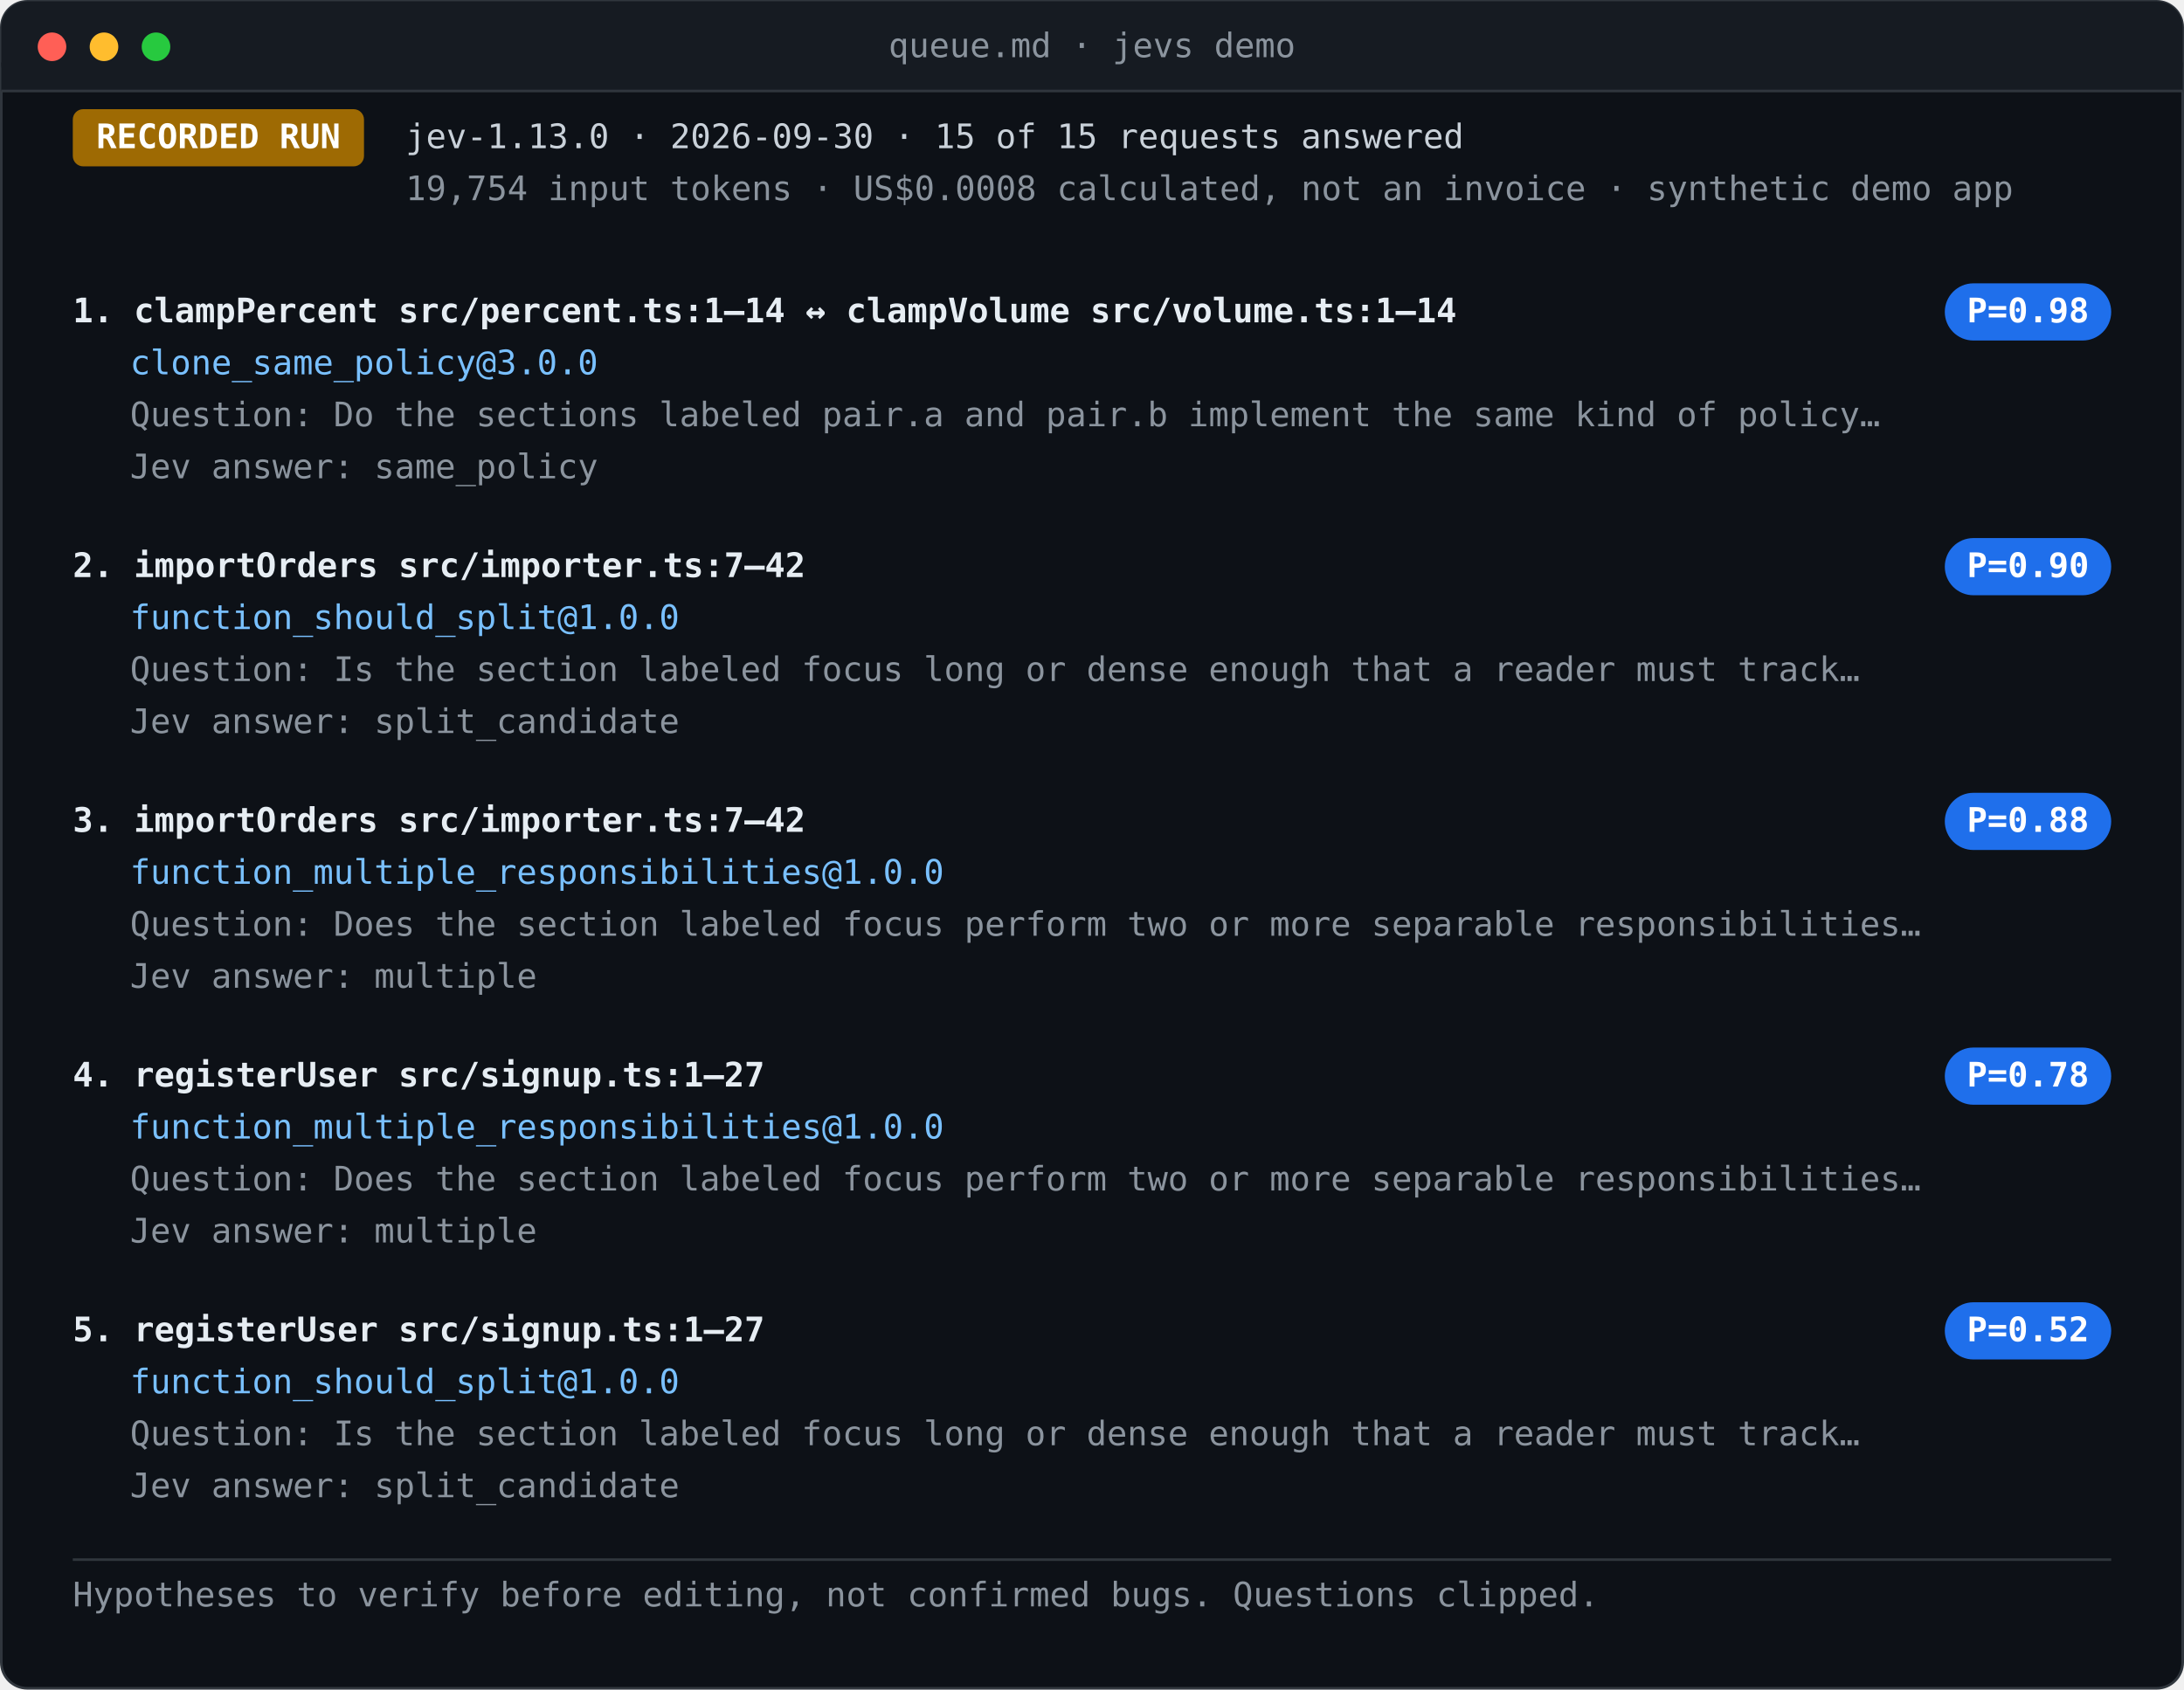
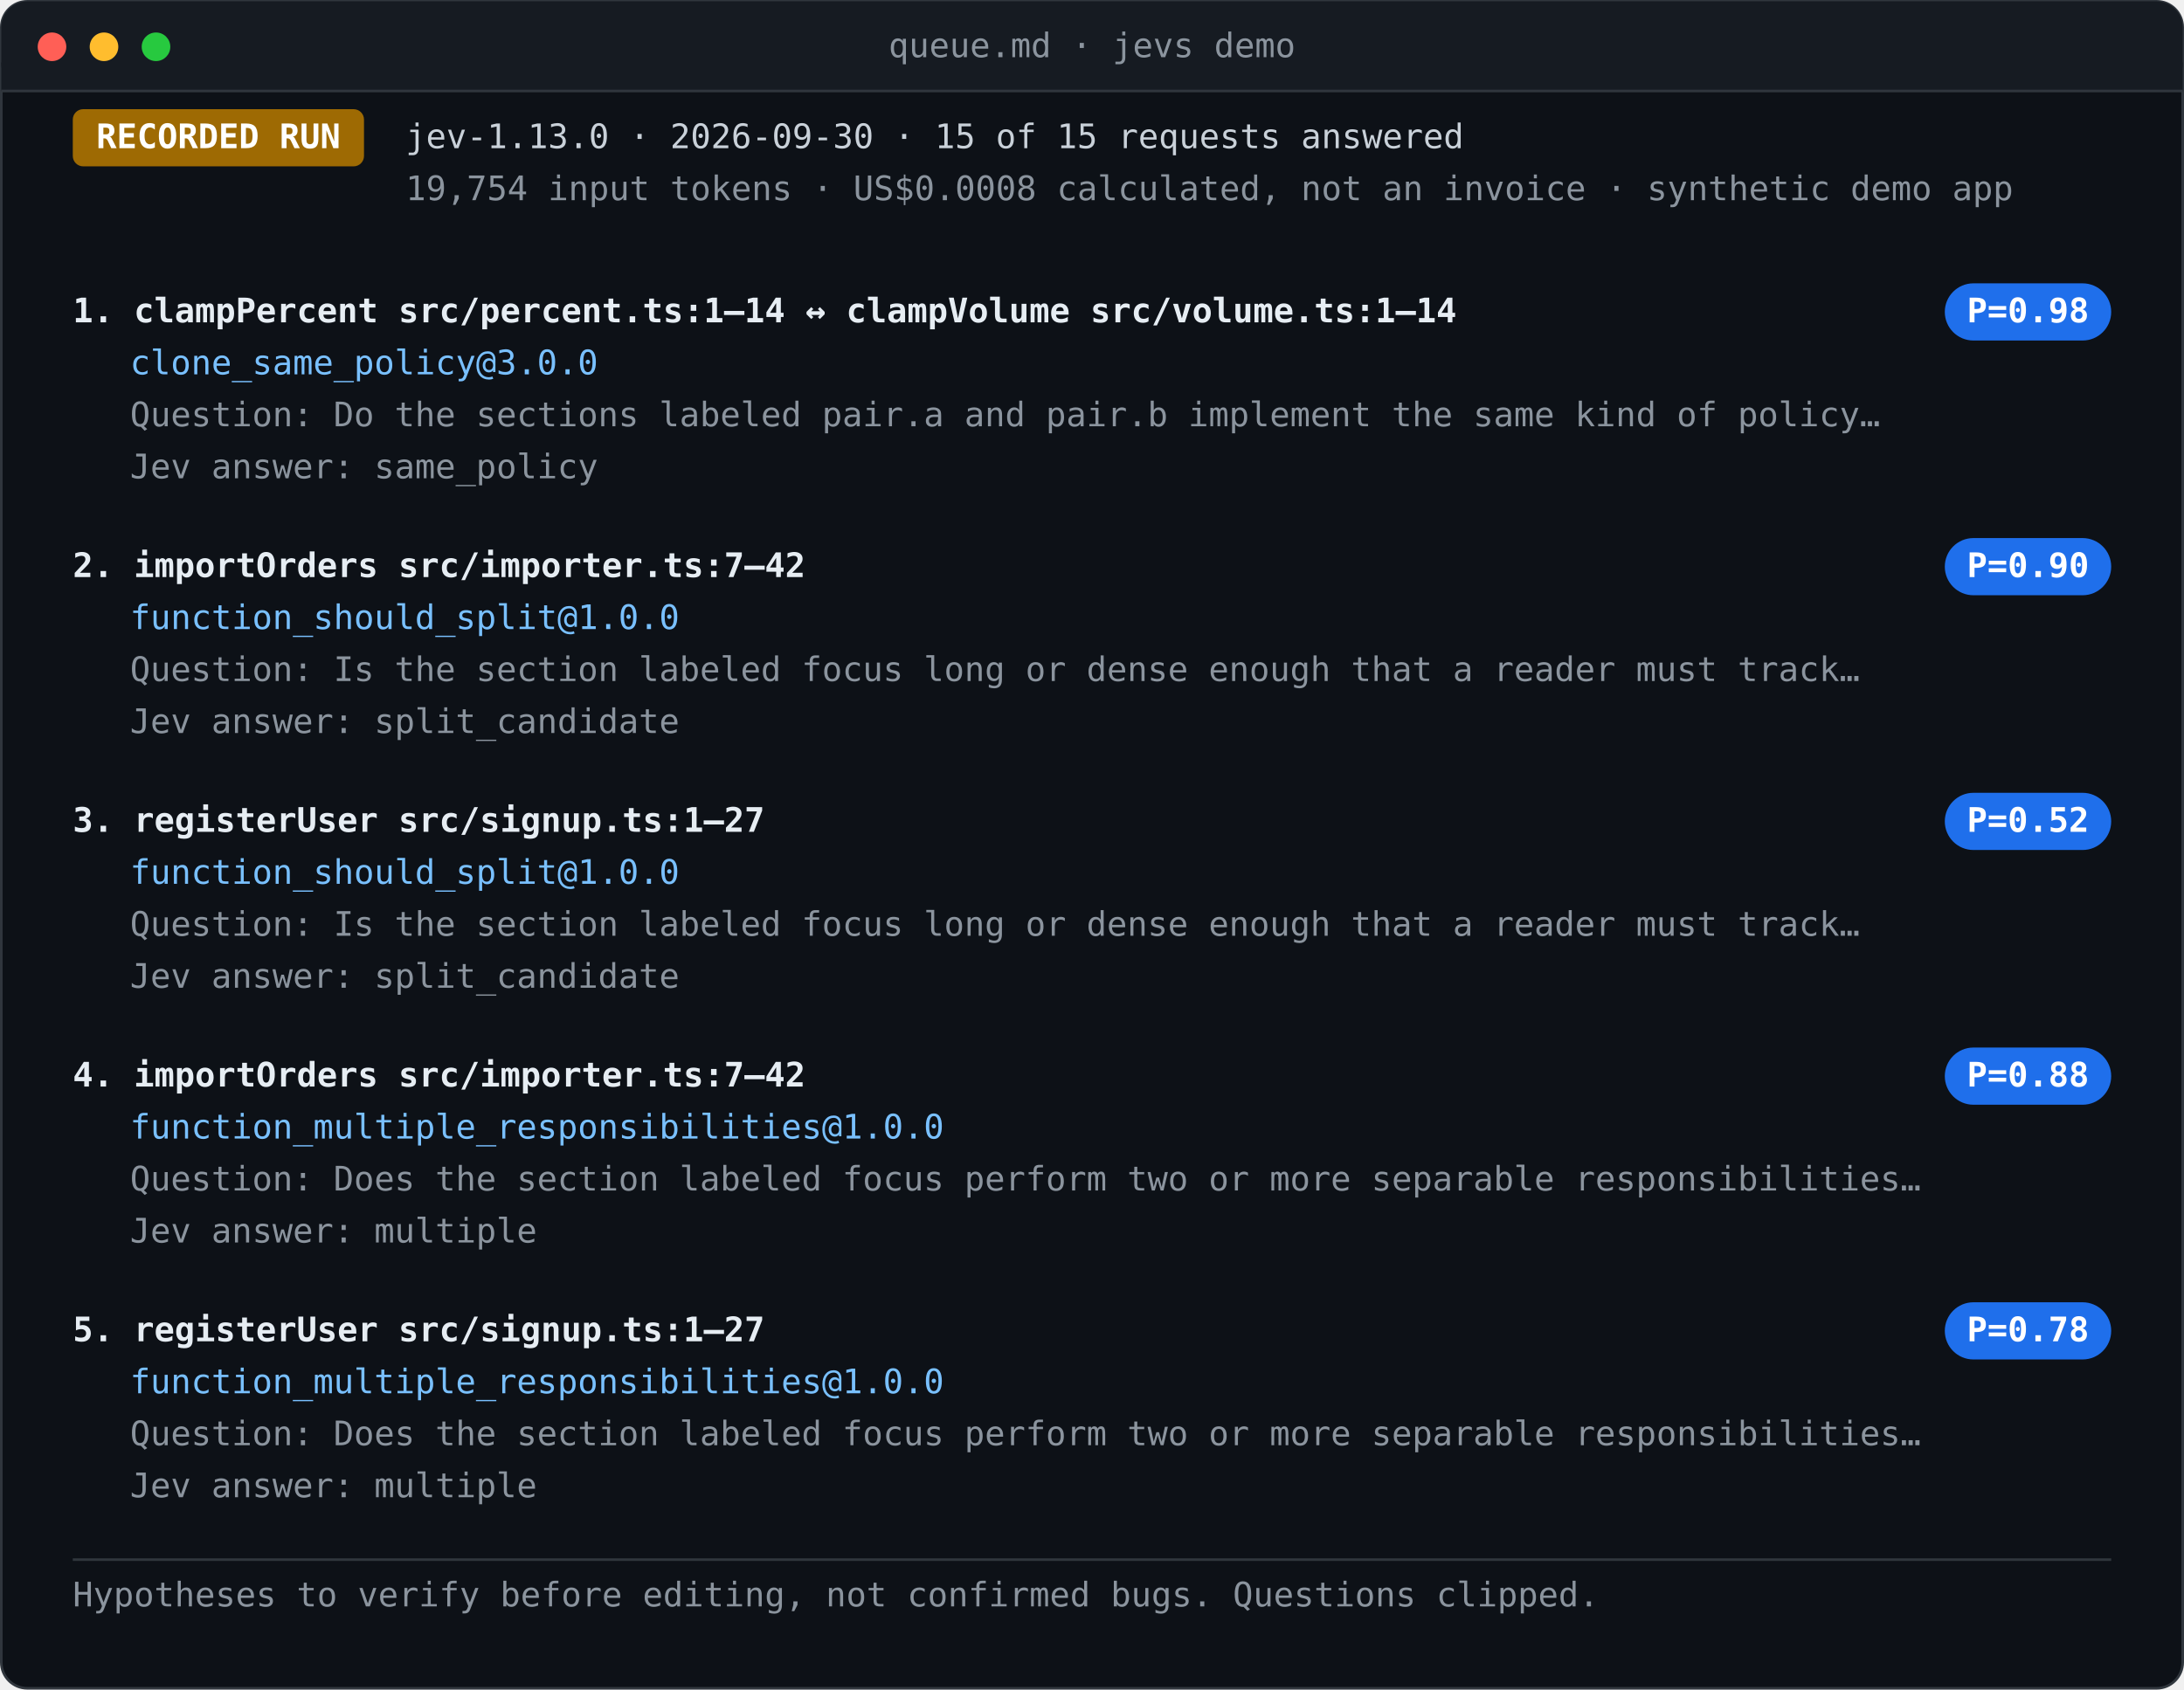
<svg xmlns="http://www.w3.org/2000/svg" width="840" height="650" viewBox="0 0 840 650" role="img" aria-labelledby="t d" font-family="ui-monospace, SFMono-Regular, Menlo, Consolas, 'DejaVu Sans Mono', 'Liberation Mono', monospace" font-size="13">
  <rect x="0.5" y="0.5" width="839" height="649" rx="10" fill="#0d1117" stroke="#30363d" />
  <rect x="0.5" y="0.5" width="839" height="34" rx="10" fill="#161b22" />
  <rect x="0.5" y="24" width="839" height="11" fill="#161b22" />
  <line x1="0.5" y1="35" x2="839.5" y2="35" stroke="#30363d" />
  <circle cx="20" cy="18" r="5.5" fill="#ff5f56" />
  <circle cx="40" cy="18" r="5.5" fill="#ffbd2e" />
  <circle cx="60" cy="18" r="5.5" fill="#27c93f" />
  <text x="420" y="22" fill="#8b949e" text-anchor="middle">queue.md · jevs demo</text>
  <rect x="28" y="42" width="112" height="22" rx="4" fill="#9e6a03" />
  <text x="84" y="57" fill="#ffffff" text-anchor="middle" font-weight="700">RECORDED RUN</text>
  <text x="156" y="57" fill="#c9d1d9">jev-1.13.0 · 2026-09-30 · 15 of 15 requests answered</text>
  <text x="156" y="77" fill="#8b949e">19,754 input tokens · US$0.0008 calculated, not an invoice · synthetic demo app</text>
  <text x="28" y="124" fill="#e6edf3" font-weight="700">1. clampPercent src/percent.ts:1–14 ↔ clampVolume src/volume.ts:1–14</text>
  <rect x="748" y="109" width="64" height="22" rx="11" fill="#1f6feb" />
  <text x="780" y="124" fill="#ffffff" text-anchor="middle" font-weight="700">P=0.98</text>
  <text x="50" y="144" fill="#79c0ff">clone_same_policy@3.0.0</text>
  <text x="50" y="164" fill="#8b949e">Question: Do the sections labeled pair.a and pair.b implement the same kind of policy…</text>
  <text x="50" y="184" fill="#8b949e">Jev answer: same_policy</text>
  <text x="28" y="222" fill="#e6edf3" font-weight="700">2. importOrders src/importer.ts:7–42</text>
  <rect x="748" y="207" width="64" height="22" rx="11" fill="#1f6feb" />
  <text x="780" y="222" fill="#ffffff" text-anchor="middle" font-weight="700">P=0.90</text>
  <text x="50" y="242" fill="#79c0ff">function_should_split@1.0.0</text>
  <text x="50" y="262" fill="#8b949e">Question: Is the section labeled focus long or dense enough that a reader must track…</text>
  <text x="50" y="282" fill="#8b949e">Jev answer: split_candidate</text>
-   <text x="28" y="320" fill="#e6edf3" font-weight="700">3. importOrders src/importer.ts:7–42</text>
+   <text x="28" y="320" fill="#e6edf3" font-weight="700">3. registerUser src/signup.ts:1–27</text>
  <rect x="748" y="305" width="64" height="22" rx="11" fill="#1f6feb" />
-   <text x="780" y="320" fill="#ffffff" text-anchor="middle" font-weight="700">P=0.88</text>
-   <text x="50" y="340" fill="#79c0ff">function_multiple_responsibilities@1.0.0</text>
-   <text x="50" y="360" fill="#8b949e">Question: Does the section labeled focus perform two or more separable responsibilities…</text>
-   <text x="50" y="380" fill="#8b949e">Jev answer: multiple</text>
-   <text x="28" y="418" fill="#e6edf3" font-weight="700">4. registerUser src/signup.ts:1–27</text>
+   <text x="780" y="320" fill="#ffffff" text-anchor="middle" font-weight="700">P=0.52</text>
+   <text x="50" y="340" fill="#79c0ff">function_should_split@1.0.0</text>
+   <text x="50" y="360" fill="#8b949e">Question: Is the section labeled focus long or dense enough that a reader must track…</text>
+   <text x="50" y="380" fill="#8b949e">Jev answer: split_candidate</text>
+   <text x="28" y="418" fill="#e6edf3" font-weight="700">4. importOrders src/importer.ts:7–42</text>
  <rect x="748" y="403" width="64" height="22" rx="11" fill="#1f6feb" />
-   <text x="780" y="418" fill="#ffffff" text-anchor="middle" font-weight="700">P=0.78</text>
+   <text x="780" y="418" fill="#ffffff" text-anchor="middle" font-weight="700">P=0.88</text>
  <text x="50" y="438" fill="#79c0ff">function_multiple_responsibilities@1.0.0</text>
  <text x="50" y="458" fill="#8b949e">Question: Does the section labeled focus perform two or more separable responsibilities…</text>
  <text x="50" y="478" fill="#8b949e">Jev answer: multiple</text>
  <text x="28" y="516" fill="#e6edf3" font-weight="700">5. registerUser src/signup.ts:1–27</text>
  <rect x="748" y="501" width="64" height="22" rx="11" fill="#1f6feb" />
-   <text x="780" y="516" fill="#ffffff" text-anchor="middle" font-weight="700">P=0.52</text>
-   <text x="50" y="536" fill="#79c0ff">function_should_split@1.0.0</text>
-   <text x="50" y="556" fill="#8b949e">Question: Is the section labeled focus long or dense enough that a reader must track…</text>
-   <text x="50" y="576" fill="#8b949e">Jev answer: split_candidate</text>
+   <text x="780" y="516" fill="#ffffff" text-anchor="middle" font-weight="700">P=0.78</text>
+   <text x="50" y="536" fill="#79c0ff">function_multiple_responsibilities@1.0.0</text>
+   <text x="50" y="556" fill="#8b949e">Question: Does the section labeled focus perform two or more separable responsibilities…</text>
+   <text x="50" y="576" fill="#8b949e">Jev answer: multiple</text>
  <line x1="28" y1="600" x2="812" y2="600" stroke="#30363d" />
  <text x="28" y="618" fill="#8b949e">Hypotheses to verify before editing, not confirmed bugs. Questions clipped.</text>
</svg>
